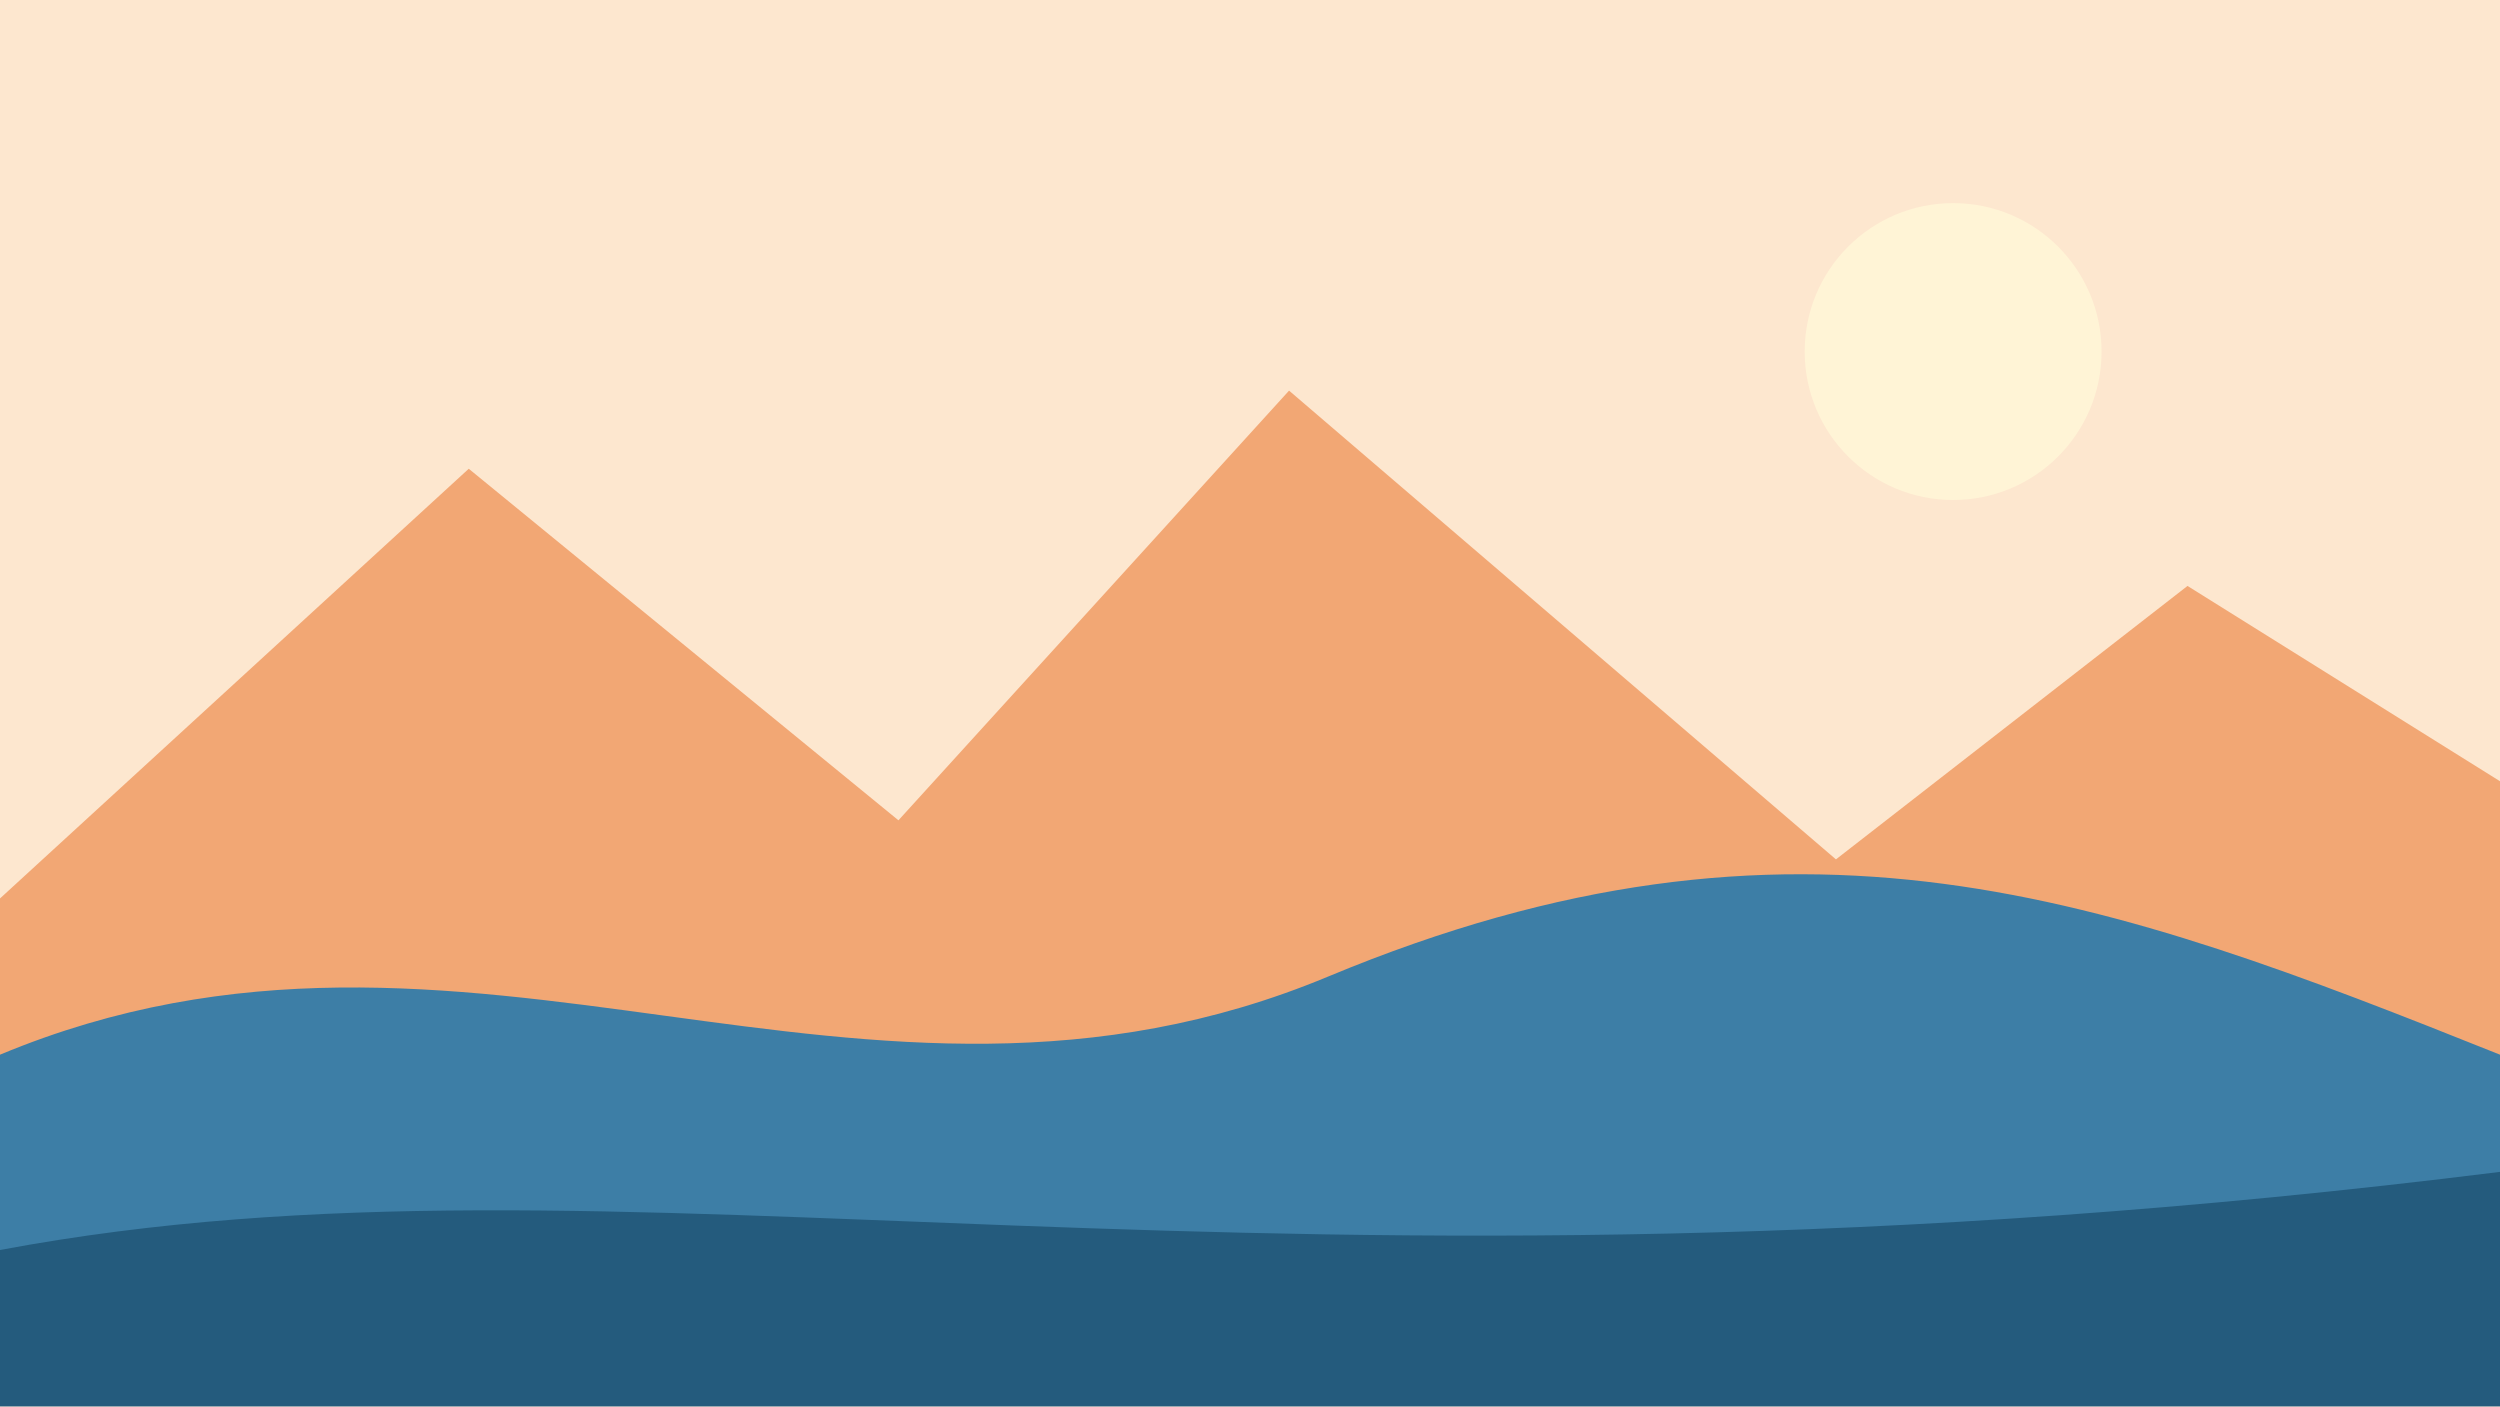
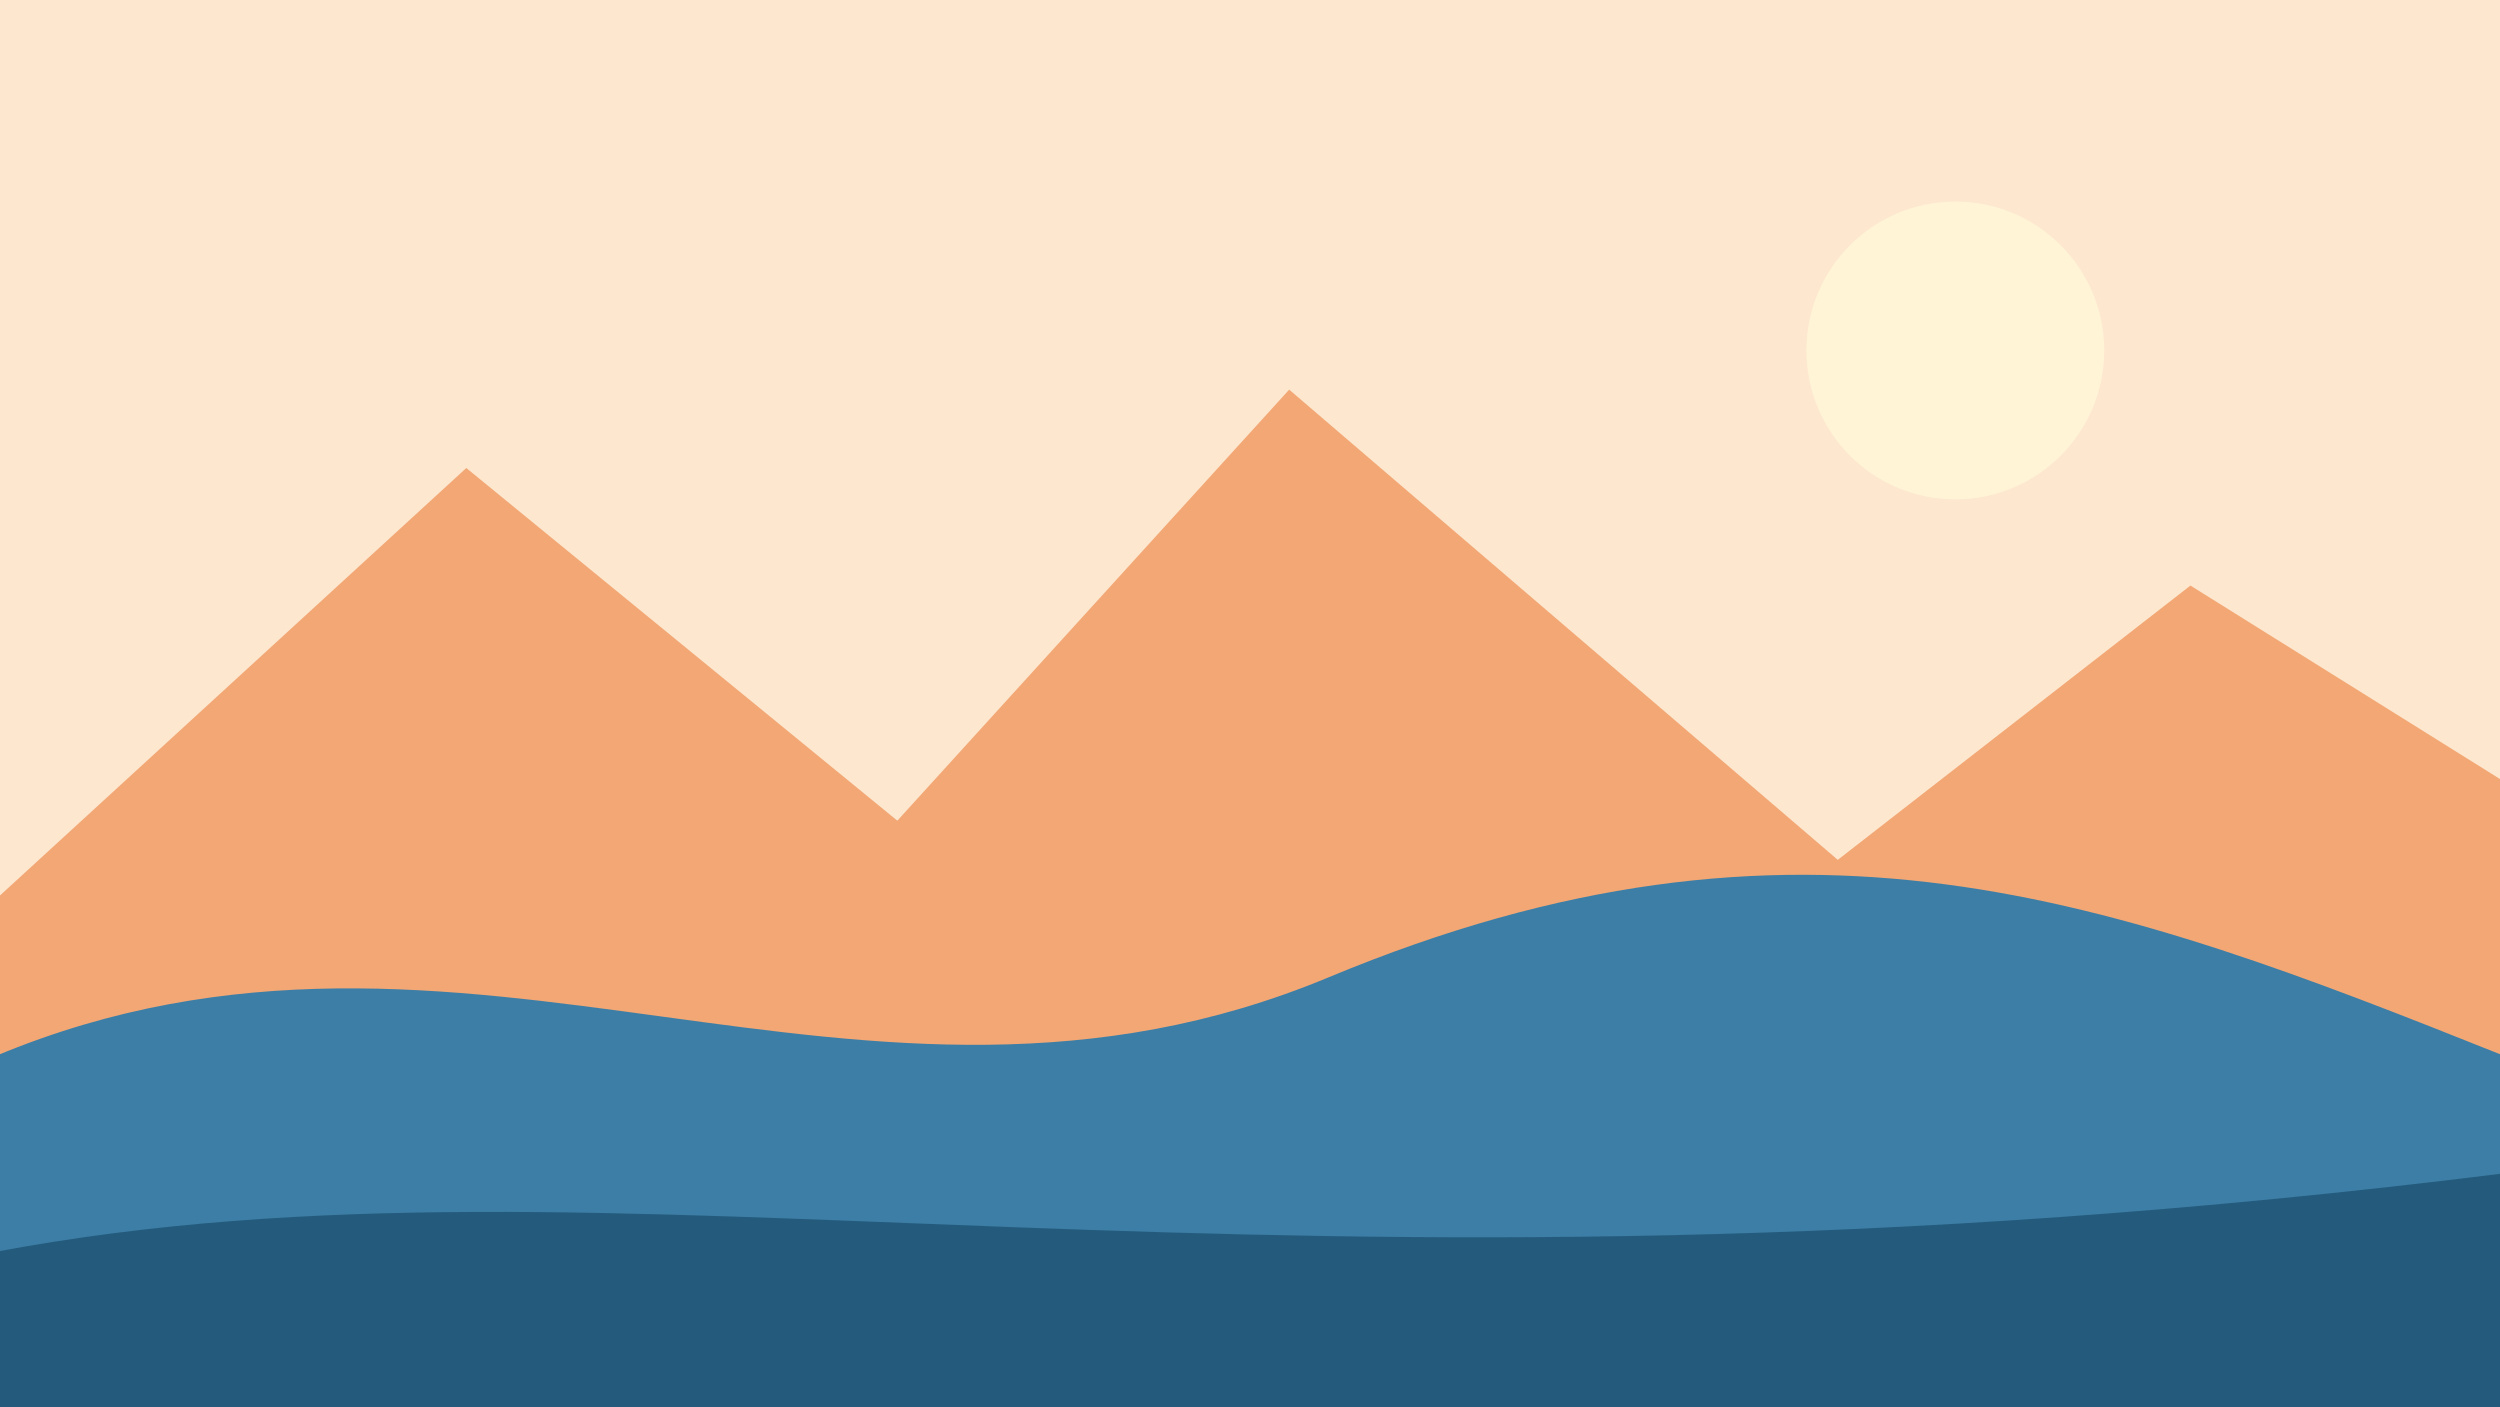
- <svg xmlns="http://www.w3.org/2000/svg" viewBox="0 0 640 360" width="640" height="360">
+ <svg xmlns="http://www.w3.org/2000/svg" viewBox="1 1 638 358" width="640" height="360">
  <rect width="640" height="360" fill="#fde7cf" />
  <circle cx="500" cy="90" r="38" fill="#fff4d6" />
  <path d="M0 230 L120 120 L230 210 L330 100 L470 220 L560 150 L640 200 V360 H0Z" fill="#f2a774" />
  <path d="M0 270 C120 220 220 300 340 250 S540 230 640 270 V360 H0Z" fill="#3d7ea6" />
  <path d="M0 320 C160 290 320 340 640 300 V360 H0Z" fill="#245b7d" />
</svg>
